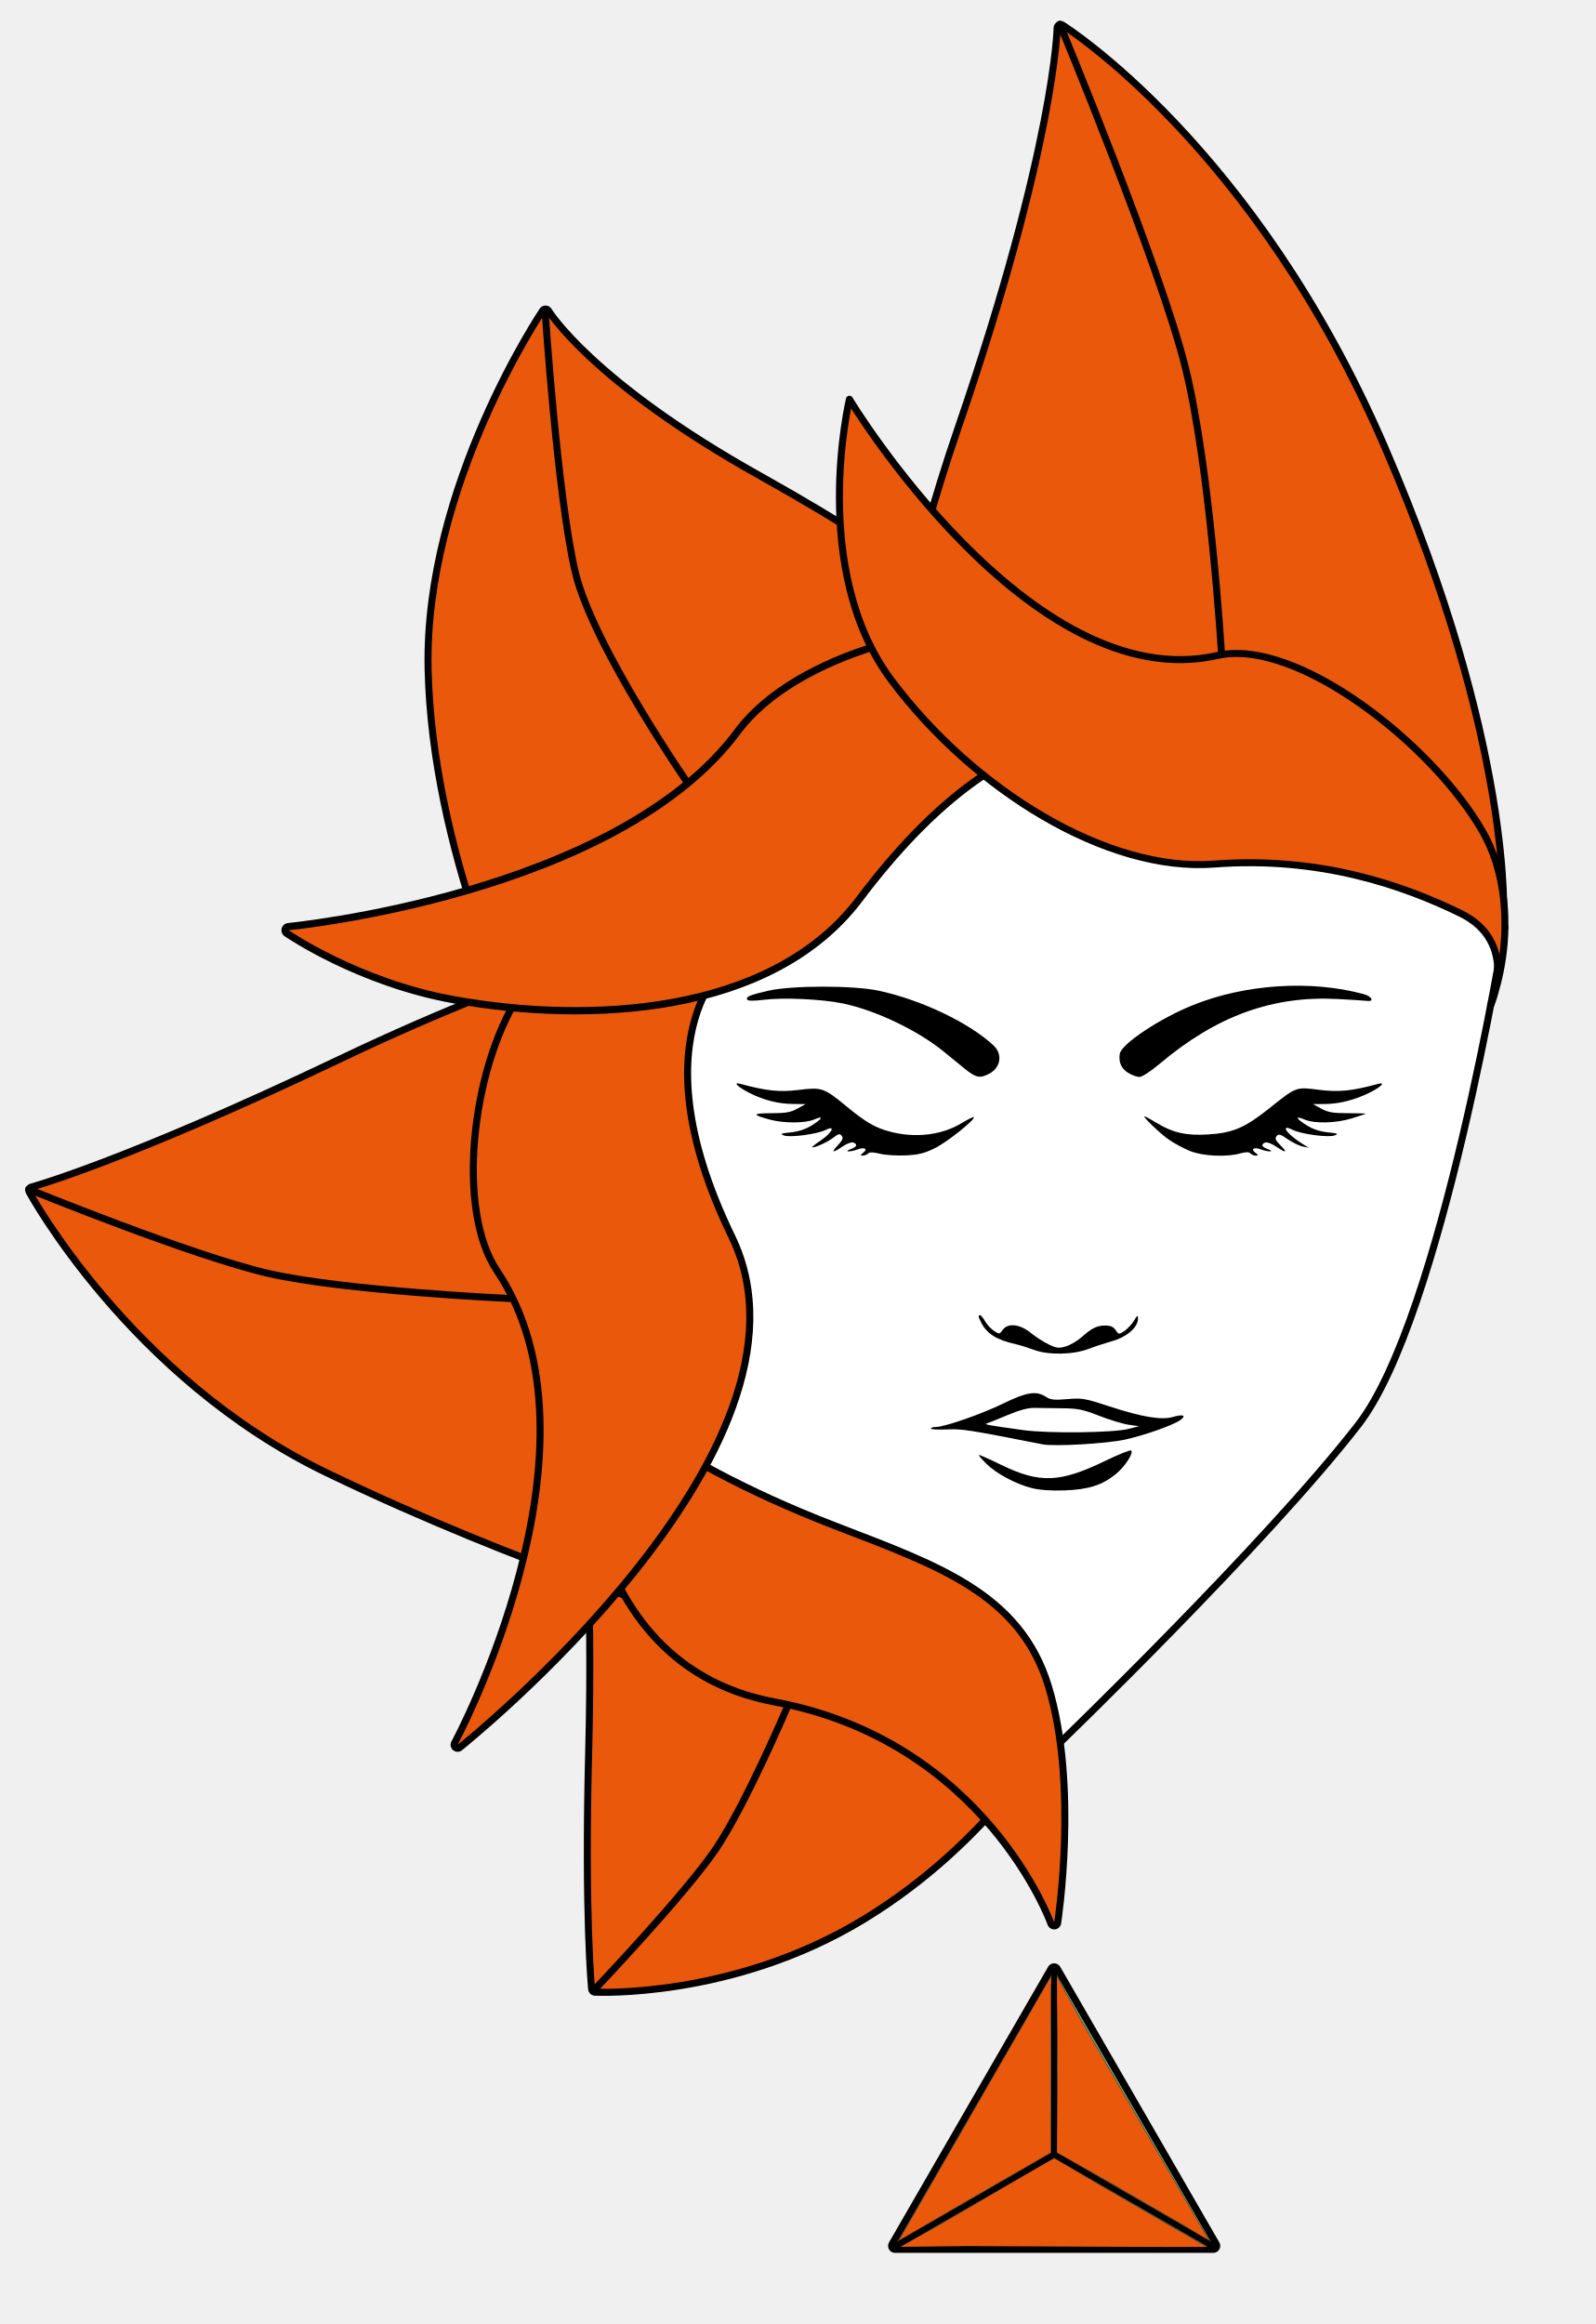
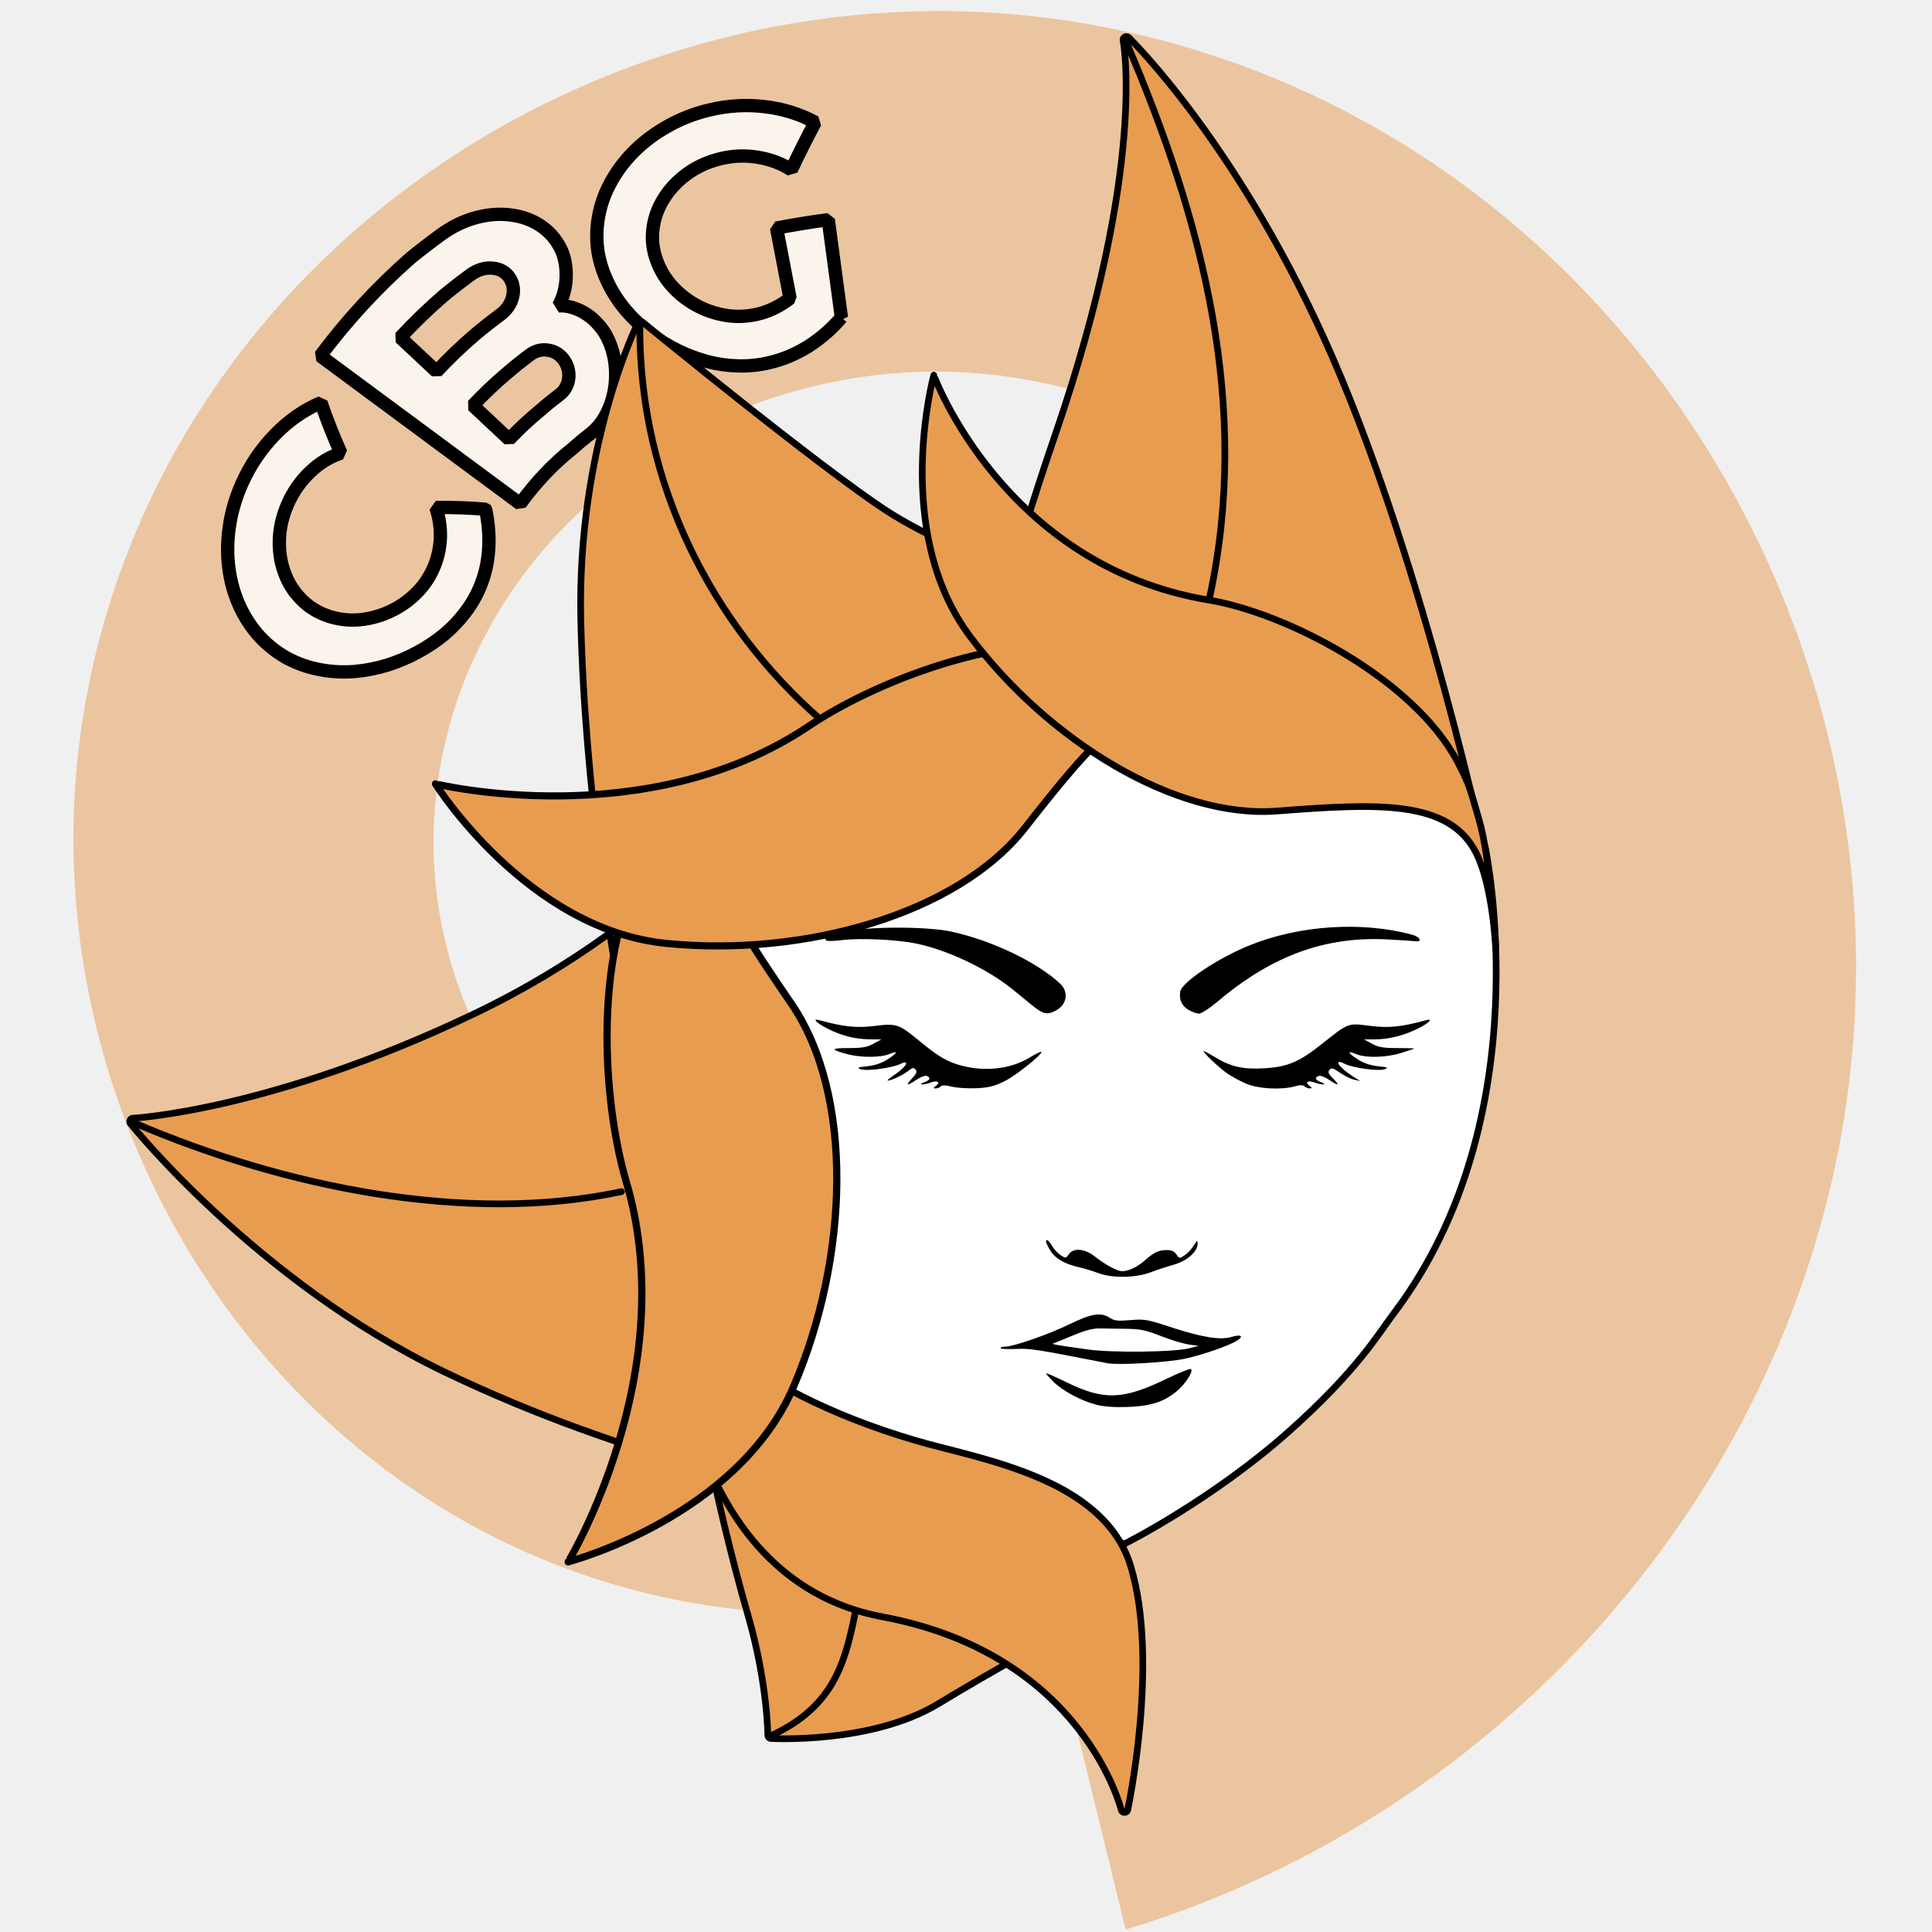
- <svg xmlns="http://www.w3.org/2000/svg" width="57mm" height="83mm" viewBox="0 0 57 83" version="1.1" id="svg1" xml:space="preserve">
-   <defs id="defs1" />
+ <svg xmlns="http://www.w3.org/2000/svg" xmlns:xlink="http://www.w3.org/1999/xlink" width="120" height="120" viewBox="0 0 120 120" version="1.1" id="svg1">
+   <defs id="defs1">
+     <linearGradient xlink:href="#linearGradient9" id="linearGradient60-3" gradientUnits="userSpaceOnUse" x1="73.693" y1="136.604" x2="102.486" y2="168.906" spreadMethod="pad" />
+     <linearGradient id="linearGradient9">
+       <stop style="stop-color:#e89c50;stop-opacity:1;" offset="0" id="stop8" />
+       <stop style="stop-color:#e89c50;stop-opacity:1;" offset="0.848" id="stop9" />
+     </linearGradient>
+   </defs>
  <g id="layer1">
-     <path style="display:none;fill:#dcaf8e;fill-opacity:0;stroke:#ff2a00;stroke-width:0.1;stroke-linecap:round;stroke-linejoin:round;stroke-miterlimit:10;stroke-dasharray:none;stroke-dashoffset:0;stroke-opacity:1;paint-order:stroke fill markers" d="M 141.71,56.425 53.916,208.488 54.085,207.661 Z" id="path6-4-1" />
-     <path style="display:none;fill:#dcaf8e;fill-opacity:0;stroke:#ff2a00;stroke-width:0.1;stroke-linecap:round;stroke-linejoin:round;stroke-miterlimit:10;stroke-dasharray:none;stroke-dashoffset:0;stroke-opacity:1;paint-order:stroke fill markers" d="m 56.277,46.379 87.794,152.063 -0.169,-0.827 z" id="path6-4-1-3" />
-     <g id="g33-70" transform="translate(-84.10117,-147.9637)">
-       <g id="g18-7-10" transform="matrix(0.6020398,0,0,0.6020398,60.46408,115.0319)" style="stroke-width:0.831;stroke-dasharray:none">
-         <path style="fill:#ea580c;fill-opacity:1;stroke:#000000;stroke-width:0.831;stroke-linecap:round;stroke-linejoin:round;stroke-miterlimit:10;stroke-dasharray:none;stroke-opacity:1;paint-order:stroke fill markers" d="M 101.659,157.075 74.087,142.101 c 0,0 0.561,6.638 0.307,16.492 -0.254,9.854 0.173,14.08 0.173,14.08 0,0 8.084,0.411 15.806,-4.274 7.721,-4.686 11.285,-11.325 11.285,-11.325 z" id="path4-9-9-4" />
-         <path style="fill:#ea580c;fill-opacity:1;stroke:#000000;stroke-width:0.831;stroke-linecap:round;stroke-linejoin:round;stroke-miterlimit:10;stroke-dasharray:none;stroke-opacity:1;paint-order:stroke fill markers" d="m 81.245,150.735 -1.348,-40.63 c 0,0 -7.689,1.554 -20.41,7.623 -12.721,6.069 -18.307,7.59 -18.307,7.59 0,0 5.939,10.972 17.569,16.573 11.63,5.601 22.495,8.844 22.495,8.844 z" id="path4-5-3-6" />
-         <path style="fill:#ea580c;fill-opacity:1;stroke:#000000;stroke-width:0.831;stroke-linecap:round;stroke-linejoin:round;stroke-miterlimit:10;stroke-dasharray:none;stroke-opacity:1;paint-order:stroke fill markers" d="M 70.246,115.663 99.259,93.118 c 0,0 -4.891,-4.363 -14.975,-9.989 -10.084,-5.626 -12.658,-9.888 -12.658,-9.888 0,0 -6.995,10.365 -6.759,21.145 0.235,10.78 5.38,21.277 5.38,21.277 z" id="path4-6-51" />
-         <path style="fill:#a076a5;fill-opacity:1;stroke:#000000;stroke-width:0.415;stroke-linecap:square;stroke-linejoin:round;stroke-miterlimit:5;stroke-dasharray:none;stroke-dashoffset:0;stroke-opacity:1;paint-order:stroke fill markers" d="m 71.611,73.29 c 0,0 0.717,10.78 1.768,15.302 1.051,4.522 7.012,13.046 7.012,13.046 0,0 -5.961,-8.526 -7.012,-13.048 -1.051,-4.522 -1.768,-15.3 -1.768,-15.3 z" id="path19-4-5-9" />
-         <path style="fill:#ea580c;fill-opacity:1;stroke:#000000;stroke-width:0.831;stroke-linecap:round;stroke-linejoin:round;stroke-miterlimit:10;stroke-dasharray:none;stroke-opacity:1;paint-order:stroke fill markers" d="m 89.678,113.324 38.573,-3.989 c 0,0 0.676,-10.231 -7.05,-28.082 -7.725,-17.851 -19.016,-24.89 -19.016,-24.89 0,0 -0.124,7.015 -5.899,23.824 -5.775,16.808 -6.608,33.138 -6.608,33.138 z" id="path4-3-2-6" />
-         <path id="path1-4-9" style="fill:#ffffff;stroke:#000000;stroke-width:0.831;stroke-linejoin:round;stroke-miterlimit:10;stroke-dasharray:none;paint-order:stroke fill markers" transform="translate(38.8704,62.64549)" d="m 63.066,95.345 -27.178,-17.034 -10e-7,-31.332 27.134,-15.666 26.43,15.753 c 0,0 -3.733,23.058 -8.643,29.385 -5.494,7.079 -17.744,18.894 -17.744,18.894 z" />
-         <path style="mix-blend-mode:normal;fill:#ea580c;fill-opacity:1;stroke:#000000;stroke-width:0.831;stroke-linecap:square;stroke-linejoin:round;stroke-miterlimit:10;stroke-dasharray:none;paint-order:stroke fill markers" d="m 73.869,136.769 c 0,0 3.867,4.396 14.857,8.64 6.087,2.351 10.87,3.973 12.526,9.352 1.808,5.875 0.552,13.98 0.552,13.98 0,0 -3.909,-10.926 -16.559,-13.284 C 72.595,153.1 73.869,136.769 73.869,136.769 Z" id="path3-3-1-7-7-2" />
-         <path style="fill:#ea580c;fill-opacity:1;stroke:#000000;stroke-width:0.831;stroke-linecap:square;stroke-linejoin:round;stroke-miterlimit:10;stroke-dasharray:none;paint-order:stroke fill markers" d="m 66.409,158.205 c 0,0 9.565,-17.736 2.504,-28.246 -2.336,-3.477 -1.509,-11.577 1.257,-16.013 0.793,-1.271 2.123,-0.729 3.119,-1.551 3.917,-3.235 9.302,-1.065 9.302,-1.065 0,0 -6.113,4.438 -0.091,16.843 6.022,12.405 -16.091,30.031 -16.091,30.031 z" id="path3-3-1-2-5" />
-         <path style="fill:#ea580c;fill-opacity:1;stroke:#000000;stroke-width:0.86;stroke-linecap:square;stroke-linejoin:round;stroke-miterlimit:10;stroke-dasharray:none;paint-order:stroke fill markers" d="m 56.388,109.884 c 0,0 19.554,-1.878 26.819,-11.677 3.323,-4.482 12.457,-6.943 17.522,-5.517 4.44,1.25 4.604,5.72 4.604,5.72 0,0 -6.377,-2.297 -15.249,9.488 -5.151,6.843 -15.952,7.309 -23.811,5.907 -5.677,-1.013 -9.884,-3.921 -9.884,-3.921 z" id="path3-3-1-6-3-1" />
-         <path style="fill:#a076a5;fill-opacity:1;stroke:#000000;stroke-width:0.415;stroke-linecap:square;stroke-linejoin:round;stroke-miterlimit:5;stroke-dasharray:none;stroke-dashoffset:0;stroke-opacity:1;paint-order:stroke fill markers" d="m 102.139,56.137 c 0,0 5.989,14.449 7.453,20.39 1.465,5.941 2.126,16.775 2.126,16.775 0,0 -0.662,-10.83 -2.126,-16.771 -1.465,-5.941 -7.453,-20.393 -7.453,-20.393 z" id="path2-1-6" />
-         <path style="fill:#a076a5;fill-opacity:1;stroke:#000000;stroke-width:0.415;stroke-linecap:square;stroke-linejoin:round;stroke-miterlimit:5;stroke-dasharray:none;stroke-dashoffset:0;stroke-opacity:1;paint-order:stroke fill markers" d="m 40.957,125.246 c 0,0 9.689,3.952 14.213,4.994 4.524,1.041 14.312,1.489 14.312,1.489 0,0 -9.79,-0.449 -14.314,-1.49 -4.524,-1.041 -14.211,-4.992 -14.211,-4.992 z" id="path19-47-0" />
-         <path style="fill:#a076a5;fill-opacity:1;stroke:#000000;stroke-width:0.415;stroke-linecap:square;stroke-linejoin:round;stroke-miterlimit:5;stroke-dasharray:none;stroke-dashoffset:0;stroke-opacity:1;paint-order:stroke fill markers" d="m 74.649,172.605 c 0,0 5.354,-5.638 7.113,-8.266 1.76,-2.629 4.198,-8.358 4.198,-8.358 0,0 -2.441,5.733 -4.201,8.362 -1.76,2.628 -7.111,8.262 -7.111,8.262 z" id="path20-3-0" />
-         <path style="fill:#000000;stroke-width:0.831;stroke-dasharray:none" d="m 100.465,142.974 c -0.946,-0.239 -2.109,-0.864 -2.697,-1.451 -0.26,-0.259 -0.454,-0.489 -0.432,-0.51 0.023,-0.022 0.594,0.231 1.27,0.561 2.333,1.14 3.515,1.099 6.234,-0.216 0.793,-0.384 1.482,-0.658 1.53,-0.609 0.153,0.153 -0.364,0.949 -0.904,1.391 -0.809,0.663 -1.631,0.925 -3.052,0.974 -0.81,0.028 -1.474,-0.02 -1.949,-0.14 z m 0.659,-2.592 c -4.455,-0.874 -4.772,-0.923 -5.682,-0.884 -0.524,0.023 -0.952,-7.4e-4 -0.952,-0.052 0,-0.051 0.127,-0.093 0.281,-0.093 0.525,0 2.696,-0.754 3.999,-1.389 1.409,-0.687 1.973,-0.774 2.549,-0.397 0.267,0.175 0.487,0.198 1.262,0.132 0.878,-0.075 1.039,-0.047 2.474,0.424 1.971,0.646 3.123,0.836 3.815,0.629 0.574,-0.172 0.789,-0.081 0.43,0.182 -0.418,0.306 -2.146,0.916 -3.307,1.169 -1.093,0.238 -4.181,0.415 -4.87,0.28 z m 5.099,-0.918 0.614,-0.158 -0.614,-0.087 c -0.338,-0.048 -1.12,-0.284 -1.738,-0.526 -0.971,-0.38 -1.272,-0.441 -2.211,-0.451 -0.598,-0.006 -1.337,-0.017 -1.643,-0.022 -0.378,-0.007 -0.888,0.129 -1.597,0.427 -0.573,0.241 -1.125,0.464 -1.226,0.495 -0.19,0.059 0.049,0.102 2.15,0.394 1.49,0.207 5.356,0.163 6.266,-0.071 z m -5.614,-4.686 c -0.359,-0.132 -0.846,-0.284 -1.082,-0.337 -1.13,-0.255 -1.702,-0.607 -2.039,-1.254 -0.196,-0.377 -0.212,-0.467 -0.08,-0.466 0.051,4.3e-4 0.184,0.162 0.295,0.358 0.112,0.196 0.35,0.453 0.528,0.57 0.314,0.206 0.331,0.204 0.51,-0.051 0.302,-0.431 1.017,-0.359 1.666,0.167 0.292,0.237 0.775,0.547 1.072,0.69 0.472,0.226 0.602,0.24 1.021,0.114 0.264,-0.079 0.684,-0.326 0.934,-0.549 0.603,-0.539 0.906,-0.686 1.413,-0.686 0.3,0 0.475,0.079 0.604,0.272 0.176,0.265 0.189,0.267 0.512,0.055 0.182,-0.12 0.439,-0.394 0.571,-0.61 0.211,-0.346 0.239,-0.36 0.24,-0.12 8.5e-4,0.503 -0.654,1.078 -1.499,1.318 -0.426,0.121 -1.069,0.332 -1.429,0.47 -0.918,0.351 -2.377,0.378 -3.238,0.06 z M 90.474,123.082 c 0.295,-0.224 0.07,-0.35 -0.343,-0.193 -0.179,0.068 -0.419,0.119 -0.532,0.114 -0.121,-0.005 -0.066,-0.061 0.131,-0.133 0.375,-0.137 0.433,-0.286 0.153,-0.393 -0.101,-0.039 -0.386,0.066 -0.631,0.233 -0.606,0.411 -0.707,0.381 -0.275,-0.081 0.278,-0.298 0.328,-0.422 0.22,-0.551 -0.115,-0.139 -0.194,-0.124 -0.463,0.088 -0.33,0.26 -1.054,0.601 -1.275,0.601 -0.067,0 0.147,-0.18 0.475,-0.399 0.688,-0.461 0.933,-0.946 0.323,-0.642 -0.509,0.254 -2.117,0.47 -2.481,0.333 -0.256,-0.096 -0.197,-0.123 0.404,-0.185 0.465,-0.048 0.888,-0.19 1.251,-0.419 0.654,-0.413 0.717,-0.588 0.122,-0.34 -0.534,0.223 -1.775,0.227 -2.598,0.008 -1.096,-0.292 -1.083,-0.383 0.053,-0.384 0.865,-9e-4 1.159,-0.052 1.558,-0.271 l 0.491,-0.27 -0.737,-0.007 c -0.891,-0.008 -1.749,-0.226 -2.602,-0.659 -0.71,-0.361 -1.007,-0.665 -0.519,-0.532 1.515,0.414 2.327,0.499 3.438,0.358 1.373,-0.173 1.514,-0.126 2.816,0.951 1.178,0.974 1.729,1.293 2.637,1.53 1.476,0.384 3.036,0.2 4.19,-0.495 0.387,-0.233 0.726,-0.402 0.753,-0.376 0.123,0.123 -1.576,1.483 -2.29,1.835 -0.646,0.318 -0.983,0.402 -1.759,0.438 -0.528,0.024 -1.215,-0.02 -1.526,-0.099 -0.396,-0.1 -0.605,-0.104 -0.695,-0.013 -0.071,0.071 -0.215,0.127 -0.32,0.125 -0.157,-0.004 -0.152,-0.033 0.032,-0.172 z m 19.37,-0.109 c -0.373,-0.154 -0.926,-0.451 -1.229,-0.661 -0.531,-0.369 -1.595,-1.388 -1.45,-1.388 0.039,0 0.385,0.189 0.767,0.419 0.936,0.564 1.713,0.733 3.005,0.655 1.449,-0.087 2.18,-0.396 3.577,-1.51 1.681,-1.34 1.61,-1.313 3.013,-1.136 1.165,0.147 1.949,0.068 3.487,-0.352 0.47,-0.128 0.2,0.166 -0.458,0.499 -0.861,0.436 -1.821,0.686 -2.655,0.693 l -0.746,0.005 0.491,0.27 c 0.4,0.219 0.692,0.27 1.566,0.271 0.591,6.8e-4 1.075,0.013 1.075,0.027 0,0.014 -0.365,0.139 -0.812,0.276 -0.953,0.294 -2.209,0.327 -2.817,0.073 -0.594,-0.248 -0.531,-0.073 0.122,0.34 0.363,0.229 0.786,0.371 1.251,0.419 0.601,0.062 0.66,0.089 0.404,0.185 -0.361,0.136 -1.97,-0.078 -2.472,-0.328 -0.788,-0.393 -0.386,0.225 0.514,0.79 l 0.43,0.27 -0.369,-0.078 c -0.203,-0.043 -0.6,-0.238 -0.883,-0.433 -0.433,-0.299 -0.537,-0.328 -0.657,-0.182 -0.114,0.138 -0.068,0.249 0.228,0.545 0.45,0.45 0.337,0.479 -0.268,0.068 -0.246,-0.167 -0.53,-0.271 -0.631,-0.233 -0.28,0.107 -0.222,0.256 0.153,0.393 0.197,0.072 0.252,0.127 0.131,0.133 -0.114,0.005 -0.353,-0.046 -0.532,-0.114 -0.413,-0.157 -0.638,-0.03 -0.343,0.193 0.184,0.139 0.189,0.169 0.032,0.172 -0.105,0.002 -0.25,-0.056 -0.323,-0.129 -0.095,-0.095 -0.268,-0.095 -0.608,-6.9e-4 -0.834,0.232 -2.238,0.161 -2.997,-0.152 z m -13.389,-4.906 c -0.351,-0.287 -0.895,-0.732 -1.209,-0.988 -1.549,-1.261 -4.029,-2.444 -5.977,-2.851 -1.238,-0.258 -3.534,-0.365 -4.705,-0.217 -0.555,0.07 -0.924,0.069 -0.968,-0.003 -0.108,-0.175 0.141,-0.282 1.234,-0.533 1.416,-0.325 5.097,-0.325 6.589,9e-4 2.531,0.552 5.346,1.899 6.788,3.246 0.555,0.519 0.425,1.32 -0.274,1.682 -0.549,0.284 -0.786,0.23 -1.478,-0.337 z m 9.741,0.28 c -0.407,-0.248 -0.577,-0.625 -0.505,-1.123 0.084,-0.584 2.363,-2.103 4.35,-2.901 3.105,-1.247 6.985,-1.498 10.104,-0.655 0.519,0.141 0.677,0.47 0.194,0.406 -0.128,-0.017 -0.899,-0.067 -1.714,-0.11 -3.86,-0.205 -7.181,0.999 -10.534,3.819 -0.547,0.46 -1.074,0.806 -1.229,0.805 -0.149,-2.6e-4 -0.449,-0.109 -0.666,-0.242 z" id="path21-4-2" />
-         <path style="fill:#ea580c;fill-opacity:1;stroke:#000000;stroke-width:0.415;stroke-linecap:round;stroke-linejoin:round;stroke-miterlimit:20;stroke-dasharray:none;paint-order:normal" d="m 89.655,78.385 c 0,0 10.71,17.728 21.832,15.2 4.734,-1.076 12.813,5.323 15.74,10.453 1.043,1.827 1.336,3.877 1.317,5.666 -0.028,2.615 -0.853,4.642 -0.853,4.642 0,0 1.732,-3.753 -1.796,-5.473 -3.374,-1.645 -8.344,-3.393 -14.601,-2.914 -6.362,0.488 -14.264,-4.395 -19.131,-10.885 -4.926,-6.568 -2.508,-16.69 -2.508,-16.69 z" id="path3-3-1-6-1-0-3" />
-       </g>
-       <g id="g31-9-7" transform="translate(58.80593,129.4648)" style="fill:#6a9f7f;fill-opacity:1">
-         <g id="g32-4-5" transform="translate(0.1653646,-4.431771)" style="fill:#6a9f7f;fill-opacity:1">
-           <path style="fill:#6a9f7f;fill-opacity:1;stroke:#000000;stroke-width:4.158;stroke-linecap:square;stroke-linejoin:round;stroke-miterlimit:5;stroke-dasharray:none;stroke-dashoffset:0;stroke-opacity:1;paint-order:stroke fill markers" id="path24-2-7" d="m 489.895,126.272 -94.492,0 47.246,-81.833 z" transform="matrix(0.1202488,0,0,0.1202488,9.553336,87.95592)" />
-           <path style="fill:#ea580c;fill-opacity:1;stroke:#000000;stroke-width:0.022;stroke-linecap:square;stroke-linejoin:round;stroke-miterlimit:5;stroke-dasharray:none;stroke-dashoffset:0;stroke-opacity:1;paint-order:stroke fill markers" d="m 57.296,102.847 c 0.017,-0.03 5.352,-9.3 5.367,-9.317 0.005,-0.005 -0.015,1.466 -0.016,3.175 l 0.01,3.105 -2.674,1.541 c -1.466,0.845 -2.748,1.601 -2.758,1.601 -0.009,0 0.046,-0.064 0.055,-0.079 z" id="path27-1-8" />
-           <path style="fill:#ea580c;fill-opacity:1;stroke:#000000;stroke-width:0.022;stroke-linecap:square;stroke-linejoin:round;stroke-miterlimit:5;stroke-dasharray:none;stroke-dashoffset:0;stroke-opacity:1;paint-order:stroke fill markers" d="m 67.409,102.4 c 0,0 -1.507,-0.871 -2.452,-1.419 -0.945,-0.548 -1.909,-1.073 -1.909,-1.073 l -0.169,-0.096 0.029,-3.003 c 0.001,-1.64 -0.045,-3.248 -0.037,-3.277 0.016,-0.058 0.046,0.144 1.222,2.178 1.15,1.989 4.071,6.988 4.097,7.038 0.015,0.029 0.147,0.229 0.137,0.228 -0.01,-2.9e-4 -0.901,-0.565 -0.901,-0.565 z" id="path28-4-8" />
-           <path style="fill:#ea580c;fill-opacity:1;stroke:#000000;stroke-width:0.022;stroke-linecap:square;stroke-linejoin:round;stroke-miterlimit:5;stroke-dasharray:none;stroke-dashoffset:0;stroke-opacity:1;paint-order:stroke fill markers" d="m 59.636,103.148 -2.363,0.028 1.345,-0.742 c 0,0 4.125,-2.429 4.165,-2.426 0.016,0.001 1.405,0.843 3.652,2.14 0.714,0.412 1.39,0.802 1.502,0.866 0.112,0.065 0.325,0.162 0.322,0.164 -0.017,0.013 -6.75,-0.02 -8.624,-0.031 z" id="path30-2-1" />
-           <g id="g30-0-6" transform="translate(-47.45717,81.64092)" style="fill:#6a9f7f;fill-opacity:1">
-             <g id="g25-5-2" style="fill:#6a9f7f;fill-opacity:1">
-               <path style="fill:#6a9f7f;fill-opacity:1;stroke:#000000;stroke-width:0.215;stroke-linecap:square;stroke-linejoin:round;stroke-miterlimit:5;stroke-dasharray:none;stroke-dashoffset:0;stroke-opacity:1;paint-order:stroke fill markers" d="m 104.567,21.512 5.642,-3.257 z" id="path25-8-3-7-3" />
-               <path style="fill:#6a9f7f;fill-opacity:1;stroke:#000000;stroke-width:0.203;stroke-linecap:square;stroke-linejoin:round;stroke-miterlimit:5;stroke-dasharray:none;stroke-dashoffset:0;stroke-opacity:1;paint-order:stroke fill markers" d="m 110.236,11.642 v 6.55 z" id="path25-2-3" />
-               <path style="fill:#6a9f7f;fill-opacity:1;stroke:#000000;stroke-width:0.216;stroke-linecap:square;stroke-linejoin:round;stroke-miterlimit:5;stroke-dasharray:none;stroke-dashoffset:0;stroke-opacity:1;paint-order:stroke fill markers" d="m 110.292,18.268 5.675,3.277 z" id="path25-8-9-19" />
+     <g id="layer1-7" transform="matrix(1.421771,0,0,1.421771,-79.21973,-2.94061)">
+       <g id="g8" transform="translate(50.44657,-13.70354)">
+         <path style="display:none;fill:none;fill-rule:evenodd;stroke:#000000;stroke-width:1.186;stroke-dasharray:none;stroke-dashoffset:0" id="path2-2" d="m 450,60 c -2.509,9.365 -13.862,1.238 -15.565,-4.171 -4.616,-14.656 10.818,-26.352 23.906,-26.959 23.411,-1.086 39.5,21.903 38.354,43.642 -1.683,31.903 -33.091,52.908 -63.377,49.748 -40.367,-4.212 -66.419,-44.31 -61.142,-83.113 6.64,-48.83 55.542,-79.982 102.849,-72.537 57.295,9.017 93.574,66.78 83.931,122.584 C 547.591,154.957 480.931,196.379 416.635,184.52 342.402,170.828 295.828,95.25 309.915,22.464 c 16.007,-82.704 100.518,-134.439 181.791,-118.114 91.176,18.314 148.077,111.767 129.508,201.527 -13.434,64.94 -63.291,117.801 -126.509,136.96" transform="matrix(-0.2108705,0,0,0.2108705,160.6128,41.04048)" />
+         <g id="g8-14" transform="matrix(2.658324,0,0,2.658324,59.93921,26.8855)">
+           <path style="display:none;fill:none;fill-rule:evenodd;stroke:#000000;stroke-width:1.186;stroke-dasharray:none;stroke-dashoffset:0" id="path2-2-03" d="m 450,60 c -2.509,9.365 -13.862,1.238 -15.565,-4.171 -4.616,-14.656 10.818,-26.352 23.906,-26.959 23.411,-1.086 39.5,21.903 38.354,43.642 -1.683,31.903 -33.091,52.908 -63.377,49.748 -40.367,-4.212 -66.419,-44.31 -61.142,-83.113 6.64,-48.83 55.542,-79.982 102.849,-72.537 57.295,9.017 93.574,66.78 83.931,122.584 C 547.591,154.957 480.931,196.379 416.635,184.52 342.402,170.828 295.828,95.25 309.915,22.464 c 16.007,-82.704 100.518,-134.439 181.791,-118.114 91.176,18.314 148.077,111.767 129.508,201.527 -13.434,64.94 -63.291,117.801 -126.509,136.96" transform="matrix(-0.2108705,0,0,0.2108705,160.6128,41.04048)" />
+           <g id="g8-5" transform="translate(2.91041,-2.116667)">
+             <path style="display:none;fill:none;fill-rule:evenodd;stroke:#000000;stroke-width:1.186;stroke-dasharray:none;stroke-dashoffset:0" id="path2-2-1" d="m 450,60 c -2.509,9.365 -13.862,1.238 -15.565,-4.171 -4.616,-14.656 10.818,-26.352 23.906,-26.959 23.411,-1.086 39.5,21.903 38.354,43.642 -1.683,31.903 -33.091,52.908 -63.377,49.748 -40.367,-4.212 -66.419,-44.31 -61.142,-83.113 6.64,-48.83 55.542,-79.982 102.849,-72.537 57.295,9.017 93.574,66.78 83.931,122.584 C 547.591,154.957 480.931,196.379 416.635,184.52 342.402,170.828 295.828,95.25 309.915,22.464 c 16.007,-82.704 100.518,-134.439 181.791,-118.114 91.176,18.314 148.077,111.767 129.508,201.527 -13.434,64.94 -63.291,117.801 -126.509,136.96" transform="matrix(-0.2108705,0,0,0.2108705,160.6128,41.04048)" />
+             <g id="g6" transform="matrix(1.170113,0,0,1.170113,0.2097468,-2.786207)">
+               <path style="display:inline;mix-blend-mode:normal;fill:#e89c50;fill-opacity:0.498;fill-rule:evenodd;stroke:#a076a5;stroke-width:1.186;stroke-dasharray:none;stroke-dashoffset:0;stroke-opacity:0" id="path2-4" d="m 450,60 c -2.509,9.365 -13.862,1.238 -15.565,-4.171 -4.616,-14.656 10.818,-26.352 23.906,-26.959 23.411,-1.086 39.5,21.903 38.354,43.642 -1.683,31.903 -33.091,52.908 -63.377,49.748 -40.367,-4.212 -66.419,-44.31 -61.142,-83.113 6.64,-48.83 55.542,-79.982 102.849,-72.537 57.295,9.017 93.574,66.78 83.931,122.584 C 547.591,154.957 480.931,196.379 416.635,184.52 342.402,170.828 295.828,95.25 309.915,22.464 c 16.007,-82.704 100.518,-134.439 181.791,-118.114 91.176,18.314 148.077,111.767 129.508,201.527 -13.434,64.94 -63.291,117.801 -126.509,136.96" transform="matrix(0.07890144,0,0,0.07890144,-43.46483,8.557078)" />
+               <g id="g33-7-4" transform="translate(-70.26367,-76.18176)">
+                 <path d="m 20.172,-5.019 c -0.262,0.466 -0.564,0.869 -0.917,1.22 -0.354,0.352 -0.739,0.629 -1.18,0.842 -0.338,0.164 -0.687,0.28 -1.057,0.351 -0.365,0.073 -0.738,0.105 -1.124,0.097 -0.385,-0.013 -0.776,-0.065 -1.173,-0.155 -0.397,-0.09 -0.787,-0.217 -1.169,-0.383 -0.38,-0.172 -0.745,-0.381 -1.091,-0.633 -0.345,-0.258 -0.658,-0.559 -0.932,-0.91 -0.274,-0.351 -0.49,-0.727 -0.641,-1.135 -0.147,-0.411 -0.23,-0.834 -0.243,-1.272 -0.011,-0.444 0.047,-0.895 0.18,-1.349 0.133,-0.454 0.337,-0.895 0.613,-1.315 0.278,-0.427 0.626,-0.823 1.04,-1.18 0.418,-0.364 0.897,-0.674 1.431,-0.923 0.697,-0.324 1.429,-0.516 2.17,-0.572 0.74,-0.06 1.442,0.022 2.085,0.236 -0.262,0.636 -0.49,1.276 -0.686,1.918 -0.406,-0.175 -0.856,-0.254 -1.341,-0.231 -0.487,0.019 -0.966,0.137 -1.423,0.351 -0.462,0.216 -0.853,0.504 -1.164,0.852 -0.312,0.348 -0.533,0.725 -0.667,1.123 -0.136,0.394 -0.176,0.796 -0.128,1.202 0.046,0.403 0.188,0.774 0.414,1.118 0.226,0.344 0.51,0.621 0.843,0.839 0.331,0.215 0.682,0.367 1.051,0.461 0.369,0.095 0.741,0.127 1.12,0.099 0.379,-0.027 0.737,-0.124 1.087,-0.292 0.346,-0.166 0.647,-0.385 0.914,-0.665 0.266,-0.283 0.474,-0.605 0.629,-0.973 0.48,0.409 0.934,0.835 1.359,1.277 z m 7.699,-1.897 c -0.091,0.375 -0.246,0.71 -0.455,1.009 -0.209,0.299 -0.45,0.549 -0.718,0.756 -0.264,0.204 -0.545,0.356 -0.844,0.463 -0.299,0.107 -0.598,0.148 -0.908,0.128 -0.281,-0.018 -0.56,-0.025 -0.838,-0.021 -0.928,-0.046 -1.875,0.05 -2.824,0.262 l -1.981,-9.118 c 1.602,-0.342 3.262,-0.526 4.961,-0.529 0.483,0.017 0.962,0.048 1.437,0.091 0.525,0.048 1.005,0.182 1.431,0.394 0.426,0.212 0.773,0.479 1.042,0.791 0.276,0.31 0.462,0.652 0.564,1.022 0.102,0.37 0.102,0.743 0.011,1.119 -0.041,0.169 -0.11,0.335 -0.206,0.5 -0.096,0.165 -0.21,0.318 -0.343,0.462 -0.133,0.144 -0.279,0.269 -0.438,0.378 -0.159,0.108 -0.325,0.192 -0.499,0.253 0.146,0.111 0.269,0.251 0.366,0.417 0.098,0.162 0.172,0.337 0.222,0.522 0.051,0.185 0.075,0.374 0.074,0.566 0.005,0.189 -0.014,0.367 -0.055,0.536 z m -5.306,0.507 c 0.525,-0.05 1.05,-0.067 1.574,-0.05 0.319,-1.251e-4 0.638,0.012 0.958,0.035 0.119,0.009 0.232,-0.006 0.34,-0.043 0.108,-0.037 0.206,-0.092 0.292,-0.165 0.091,-0.077 0.167,-0.168 0.227,-0.274 0.06,-0.106 0.099,-0.223 0.117,-0.352 0.018,-0.129 0.011,-0.252 -0.021,-0.37 -0.032,-0.118 -0.087,-0.223 -0.164,-0.316 -0.073,-0.096 -0.164,-0.174 -0.274,-0.233 -0.11,-0.059 -0.232,-0.094 -0.366,-0.105 -0.358,-0.028 -0.717,-0.045 -1.077,-0.049 -0.598,-0.013 -1.195,0.011 -1.789,0.069 z m -0.368,-3.711 c 0.663,-0.067 1.332,-0.097 2.004,-0.089 0.401,0.009 0.8,0.03 1.197,0.063 0.148,0.012 0.288,0.002 0.421,-0.032 0.133,-0.034 0.251,-0.086 0.355,-0.156 0.11,-0.074 0.2,-0.163 0.27,-0.267 0.071,-0.109 0.115,-0.227 0.133,-0.356 0.018,-0.129 0.006,-0.253 -0.037,-0.373 -0.042,-0.119 -0.111,-0.227 -0.207,-0.322 -0.09,-0.099 -0.203,-0.18 -0.337,-0.242 -0.135,-0.063 -0.284,-0.101 -0.446,-0.116 -0.436,-0.038 -0.875,-0.064 -1.317,-0.077 -0.747,-0.003 -1.488,0.034 -2.22,0.109 z m 12.762,8.493 c -0.563,0.08 -1.111,0.077 -1.649,-0.006 -0.537,-0.087 -1.032,-0.253 -1.5,-0.502 -0.359,-0.19 -0.679,-0.418 -0.966,-0.686 -0.286,-0.263 -0.536,-0.553 -0.754,-0.874 -0.217,-0.325 -0.403,-0.672 -0.561,-1.042 -0.156,-0.375 -0.276,-0.763 -0.358,-1.166 -0.08,-0.407 -0.121,-0.826 -0.117,-1.256 0.008,-0.429 0.069,-0.857 0.193,-1.283 0.124,-0.426 0.301,-0.818 0.542,-1.173 0.246,-0.354 0.541,-0.664 0.889,-0.928 0.349,-0.268 0.747,-0.48 1.191,-0.633 0.446,-0.156 0.92,-0.249 1.418,-0.275 0.497,-0.026 1.01,0.018 1.53,0.132 0.527,0.112 1.044,0.3 1.54,0.561 0.648,0.34 1.206,0.776 1.666,1.293 0.462,0.513 0.803,1.078 1.026,1.679 -0.623,0.235 -1.24,0.486 -1.847,0.751 -0.123,-0.419 -0.331,-0.811 -0.627,-1.172 -0.293,-0.364 -0.659,-0.664 -1.093,-0.892 -0.433,-0.228 -0.884,-0.363 -1.342,-0.403 -0.453,-0.039 -0.882,0.007 -1.281,0.133 -0.397,0.122 -0.744,0.321 -1.044,0.593 -0.298,0.268 -0.516,0.596 -0.663,0.979 -0.149,0.387 -0.21,0.78 -0.194,1.177 0.017,0.397 0.097,0.773 0.237,1.13 0.14,0.357 0.334,0.68 0.582,0.974 0.252,0.296 0.552,0.535 0.907,0.723 0.204,0.108 0.415,0.19 0.635,0.247 0.22,0.057 0.441,0.093 0.666,0.106 l 1.358,-2.316 c 0.566,0.332 1.122,0.68 1.666,1.042 -0.683,1.029 -1.367,2.058 -2.05,3.088 z" id="text21-89" style="font-size:13.406px;line-height:1;font-family:Righteous;-inkscape-font-specification:'Righteous, Normal';letter-spacing:0px;word-spacing:0px;white-space:pre;fill:#ffffff;fill-opacity:0.804;stroke:#000000;stroke-width:0.5;stroke-linecap:round;stroke-linejoin:bevel;stroke-miterlimit:20" transform="matrix(0.2813661,-0.2466502,0.2466502,0.2813661,52.40448,90.33902)" aria-label="   CBG" />
+                 <g id="g83-4" transform="matrix(0.37417,0,0,0.37417,20.26161,21.2791)">
+                   <g id="g18-7-1-2" transform="matrix(0.6020398,0,0,0.6020398,60.46408,115.0319)" style="stroke-width:0.831;stroke-dasharray:none">
+                     <path style="fill:#e89c50;fill-opacity:1;stroke:#000000;stroke-width:0.831;stroke-linecap:round;stroke-linejoin:round;stroke-miterlimit:10;stroke-dasharray:none;stroke-opacity:1;paint-order:stroke fill markers" d="m 81.944,148.249 -2.047,-44.297 c 0,0 -5.902,8.795 -18.623,14.864 -12.721,6.069 -21.296,6.502 -21.296,6.502 0,0 7.84,9.807 19.47,15.407 11.63,5.601 22.495,7.523 22.495,7.523 z" id="path4-5-3-4-65" />
+                   </g>
+                   <g id="g82-7">
+                     <path style="fill:#e89c50;fill-opacity:1;stroke:#000000;stroke-width:0.831;stroke-linecap:round;stroke-linejoin:round;stroke-miterlimit:10;stroke-dasharray:none;stroke-opacity:1;paint-order:stroke fill markers" d="M 100.999,155.599 75.268,141.772 c 0,0 1.046,6.61 3.258,14.3 1.222,4.247 1.235,7.503 1.235,7.503 0,0 6.194,0.356 10.302,-2.128 7.729,-4.674 10.936,-5.847 10.936,-5.847 z" id="path4-9-9-0-1" transform="matrix(0.6020398,0,0,0.6020398,60.46408,115.0319)" />
+                     <path style="fill:#e89c50;fill-opacity:1;stroke:#000000;stroke-width:0.831;stroke-linecap:round;stroke-linejoin:round;stroke-miterlimit:10;stroke-dasharray:none;stroke-opacity:1;paint-order:stroke fill markers" d="M 70.246,115.663 98.961,92.756 c 0,0 -7.895,-2.604 -12.097,-5.33 -4.202,-2.726 -15.238,-11.777 -15.238,-11.777 0,0 -3.761,7.568 -3.525,18.349 0.235,10.78 2.146,21.665 2.146,21.665 z" id="path4-6-5-7" transform="matrix(0.6020398,0,0,0.6020398,60.46408,115.0319)" />
+                     <path style="fill:#e89c50;fill-opacity:1;stroke:#000000;stroke-width:0.831;stroke-linecap:round;stroke-linejoin:round;stroke-miterlimit:10;stroke-dasharray:none;stroke-opacity:1;paint-order:stroke fill markers" d="m 89.678,113.324 34.553,-3.996 c 0,0 -3.875,-18.245 -9.622,-31.481 -5.748,-13.236 -12.698,-19.964 -12.698,-19.964 0,0 1.549,7.826 -4.226,24.634 -5.775,16.808 -8.007,30.807 -8.007,30.807 z" id="path4-3-2-4-4" transform="matrix(0.6020398,0,0,0.6020398,60.46408,115.0319)" />
+                     <path id="path1-4-4-5" style="fill:#ffffff;stroke:#000000;stroke-width:0.831;stroke-linejoin:round;stroke-miterlimit:10;stroke-dasharray:none;paint-order:stroke fill markers" transform="matrix(0.6020398,0,0,0.6020398,83.8656,152.747)" d="M 62.902,88.78 35.889,78.311 35.889,46.98 63.023,31.314 85.209,45.617 c 0,0 3.581,16.732 -5.718,28.966 -0.872,1.147 -2.187,3.46 -6.488,7.283 -4.752,4.224 -10.102,6.914 -10.102,6.914 z" />
+                     <path style="mix-blend-mode:normal;fill:url(#linearGradient60-3);stroke:#000000;stroke-width:0.831;stroke-linecap:square;stroke-linejoin:round;stroke-miterlimit:10;stroke-dasharray:none;paint-order:stroke fill markers" d="m 73.869,136.769 c 0,0 3.554,5.321 14.857,8.64 3.89,1.142 11.584,2.27 13.24,7.649 1.808,5.875 -0.176,15.127 -0.176,15.127 0,0 -2.388,-9.83 -15.038,-12.188 -12.65,-2.358 -12.882,-19.228 -12.882,-19.228 z" id="path3-3-1-7-7-9-7" transform="matrix(0.6020398,0,0,0.6020398,60.46408,115.0319)" />
+                     <path style="fill:#e89c50;fill-opacity:1;stroke:#000000;stroke-width:0.271;stroke-linecap:round;stroke-linejoin:round;stroke-miterlimit:20;stroke-dasharray:none;paint-order:normal" d="m 100.864,207.006 c -0.004,0.015 4.297,-7.1 2.18,-14.273 -0.913,-3.095 -1.255,-8.803 0.798,-12.056 0.613,-0.971 0.748,-1.024 1.557,-1.886 1.169,-1.244 4.248,-2.26 4.248,-2.26 0,0 -2.148,0.38 -2.978,1.644 -1.343,2.048 0.26,4.498 2.572,7.877 2.351,3.436 2.17,9.494 0.091,14.362 -2.104,4.927 -8.468,6.592 -8.468,6.592 z" id="path3-3-1-6-1-0-4-0-2-0-8" />
+                     <path style="fill:#000000;stroke-width:0.5;stroke-dasharray:none" d="m 120.691,201.108 c -0.57,-0.144 -1.269,-0.52 -1.624,-0.873 -0.156,-0.156 -0.273,-0.294 -0.26,-0.307 0.014,-0.013 0.357,0.139 0.764,0.338 1.404,0.686 2.116,0.662 3.753,-0.13 0.478,-0.231 0.892,-0.396 0.921,-0.367 0.092,0.092 -0.219,0.571 -0.544,0.838 -0.487,0.399 -0.982,0.557 -1.837,0.586 -0.488,0.017 -0.887,-0.012 -1.174,-0.084 z m 0.397,-1.561 c -2.682,-0.526 -2.873,-0.556 -3.421,-0.532 -0.315,0.014 -0.573,-4.4e-4 -0.573,-0.031 0,-0.031 0.076,-0.056 0.169,-0.056 0.316,0 1.623,-0.454 2.408,-0.836 0.848,-0.413 1.188,-0.466 1.535,-0.239 0.161,0.105 0.293,0.119 0.76,0.079 0.528,-0.045 0.625,-0.028 1.49,0.255 1.187,0.389 1.88,0.503 2.297,0.379 0.345,-0.103 0.475,-0.049 0.259,0.11 -0.252,0.184 -1.292,0.552 -1.991,0.704 -0.658,0.143 -2.517,0.25 -2.932,0.169 z m 3.07,-0.553 0.37,-0.095 -0.37,-0.052 c -0.203,-0.029 -0.674,-0.171 -1.047,-0.317 -0.584,-0.228 -0.766,-0.266 -1.331,-0.272 -0.36,-0.004 -0.805,-0.01 -0.989,-0.014 -0.228,-0.004 -0.534,0.078 -0.962,0.257 -0.345,0.145 -0.677,0.279 -0.738,0.298 -0.114,0.035 0.03,0.062 1.294,0.237 0.897,0.125 3.225,0.098 3.772,-0.043 z m -3.38,-2.821 c -0.216,-0.08 -0.509,-0.171 -0.651,-0.203 -0.68,-0.153 -1.025,-0.365 -1.227,-0.755 -0.118,-0.227 -0.127,-0.281 -0.048,-0.281 0.03,2.6e-4 0.111,0.097 0.178,0.216 0.067,0.118 0.21,0.273 0.318,0.343 0.189,0.124 0.2,0.123 0.307,-0.031 0.182,-0.26 0.612,-0.216 1.003,0.101 0.176,0.143 0.467,0.33 0.646,0.415 0.284,0.136 0.362,0.145 0.615,0.069 0.159,-0.048 0.412,-0.196 0.562,-0.331 0.363,-0.324 0.546,-0.413 0.851,-0.413 0.181,0 0.286,0.047 0.363,0.164 0.106,0.16 0.114,0.16 0.308,0.033 0.11,-0.072 0.265,-0.237 0.344,-0.367 0.127,-0.208 0.144,-0.217 0.144,-0.072 5.1e-4,0.303 -0.393,0.649 -0.902,0.793 -0.256,0.073 -0.643,0.2 -0.86,0.283 -0.553,0.211 -1.431,0.227 -1.95,0.036 z m -6.102,-7.041 c 0.177,-0.135 0.042,-0.211 -0.206,-0.116 -0.108,0.041 -0.252,0.072 -0.321,0.069 -0.073,-0.003 -0.04,-0.037 0.079,-0.08 0.226,-0.083 0.261,-0.172 0.092,-0.237 -0.061,-0.023 -0.232,0.04 -0.38,0.14 -0.365,0.247 -0.426,0.23 -0.166,-0.049 0.167,-0.179 0.197,-0.254 0.132,-0.332 -0.069,-0.084 -0.117,-0.074 -0.279,0.053 -0.199,0.156 -0.635,0.362 -0.767,0.362 -0.04,0 0.088,-0.108 0.286,-0.24 0.414,-0.278 0.561,-0.57 0.194,-0.387 -0.306,0.153 -1.274,0.283 -1.494,0.2 -0.154,-0.058 -0.119,-0.074 0.243,-0.111 0.28,-0.029 0.535,-0.114 0.753,-0.252 0.394,-0.249 0.432,-0.354 0.074,-0.205 -0.322,0.134 -1.068,0.137 -1.564,0.005 -0.66,-0.176 -0.652,-0.23 0.032,-0.231 0.521,-5.4e-4 0.698,-0.031 0.938,-0.163 l 0.296,-0.162 -0.444,-0.004 c -0.537,-0.005 -1.053,-0.136 -1.567,-0.397 -0.427,-0.217 -0.606,-0.4 -0.313,-0.32 0.912,0.249 1.401,0.3 2.07,0.216 0.826,-0.104 0.912,-0.076 1.696,0.572 0.709,0.586 1.041,0.779 1.587,0.921 0.888,0.231 1.828,0.12 2.523,-0.298 0.233,-0.14 0.437,-0.242 0.453,-0.226 0.074,0.074 -0.949,0.893 -1.379,1.105 -0.389,0.192 -0.592,0.242 -1.059,0.263 -0.318,0.015 -0.731,-0.012 -0.919,-0.059 -0.238,-0.06 -0.364,-0.062 -0.418,-0.008 -0.043,0.043 -0.129,0.077 -0.192,0.075 -0.095,-0.002 -0.091,-0.02 0.019,-0.104 z m 11.662,-0.065 c -0.225,-0.092 -0.558,-0.272 -0.74,-0.398 -0.32,-0.222 -0.96,-0.835 -0.873,-0.835 0.024,0 0.232,0.114 0.462,0.252 0.564,0.339 1.031,0.441 1.809,0.394 0.872,-0.053 1.312,-0.238 2.154,-0.909 1.012,-0.807 0.97,-0.791 1.814,-0.684 0.701,0.089 1.173,0.041 2.099,-0.212 0.283,-0.077 0.121,0.1 -0.276,0.301 -0.518,0.262 -1.096,0.413 -1.598,0.417 l -0.449,0.003 0.296,0.162 c 0.241,0.132 0.417,0.163 0.943,0.163 0.356,4.1e-4 0.647,0.008 0.647,0.016 0,0.009 -0.22,0.083 -0.489,0.166 -0.574,0.177 -1.33,0.197 -1.696,0.044 -0.358,-0.149 -0.32,-0.044 0.074,0.205 0.218,0.138 0.473,0.223 0.753,0.252 0.362,0.037 0.397,0.053 0.243,0.111 -0.217,0.082 -1.186,-0.047 -1.488,-0.198 -0.475,-0.237 -0.233,0.135 0.309,0.476 l 0.259,0.163 -0.222,-0.047 c -0.122,-0.026 -0.361,-0.143 -0.531,-0.261 -0.26,-0.18 -0.323,-0.197 -0.396,-0.11 -0.069,0.083 -0.041,0.15 0.137,0.328 0.271,0.271 0.203,0.288 -0.161,0.041 -0.148,-0.1 -0.319,-0.163 -0.38,-0.14 -0.168,0.065 -0.134,0.154 0.092,0.237 0.119,0.043 0.151,0.077 0.079,0.08 -0.069,0.003 -0.213,-0.028 -0.321,-0.069 -0.249,-0.095 -0.384,-0.018 -0.206,0.116 0.111,0.084 0.114,0.102 0.019,0.104 -0.063,0.001 -0.151,-0.034 -0.195,-0.077 -0.057,-0.057 -0.162,-0.057 -0.366,-4.2e-4 -0.502,0.139 -1.347,0.097 -1.804,-0.091 z m -8.061,-2.953 c -0.211,-0.173 -0.539,-0.44 -0.728,-0.595 -0.932,-0.759 -2.426,-1.472 -3.599,-1.717 -0.745,-0.156 -2.127,-0.22 -2.833,-0.131 -0.334,0.042 -0.556,0.041 -0.583,-0.002 -0.065,-0.105 0.085,-0.17 0.743,-0.321 0.852,-0.196 3.069,-0.195 3.967,5.5e-4 1.524,0.332 3.219,1.143 4.087,1.954 0.334,0.313 0.256,0.795 -0.165,1.012 -0.331,0.171 -0.473,0.138 -0.89,-0.203 z m 5.864,0.168 c -0.245,-0.15 -0.347,-0.376 -0.304,-0.676 0.051,-0.351 1.422,-1.266 2.619,-1.747 1.87,-0.751 4.205,-0.902 6.083,-0.394 0.313,0.085 0.408,0.283 0.117,0.244 -0.077,-0.01 -0.541,-0.04 -1.032,-0.066 -2.324,-0.123 -4.323,0.601 -6.342,2.299 -0.329,0.277 -0.647,0.485 -0.74,0.485 -0.09,-1.5e-4 -0.27,-0.066 -0.401,-0.146 z" id="path21-4-9-3" />
+                     <path style="fill:#e89c50;fill-opacity:1;stroke:#000000;stroke-width:0.266;stroke-linecap:round;stroke-linejoin:round;stroke-miterlimit:20;stroke-dasharray:none;paint-order:normal" d="m 95.881,177.802 c -0.015,0.002 7.926,1.931 14.025,-2.172 2.632,-1.771 7.883,-3.777 11.539,-2.814 1.092,0.288 1.181,0.398 2.228,0.903 1.511,0.728 4.304,3.022 4.304,3.022 0,0 -1.921,-1.609 -3.351,-2.013 -2.317,-0.655 -4.14,1.572 -6.625,4.738 -2.527,3.219 -8.26,4.839 -13.438,4.328 -5.241,-0.517 -8.682,-5.992 -8.682,-5.992 z" id="path3-3-1-6-1-0-4-0-2-7" />
+                     <path style="fill:#e89c50;fill-opacity:1;stroke:#000000;stroke-width:0.415;stroke-linecap:round;stroke-linejoin:round;stroke-miterlimit:20;stroke-dasharray:none;paint-order:normal" d="m 89.902,78.783 c -0.019,-0.016 4.351,11.903 17.156,14.025 4.789,0.793 12.762,4.886 15.507,10.103 0.819,1.558 0.787,1.777 1.31,3.512 0.755,2.504 1.062,8.131 1.062,8.131 0,0 -0.175,-3.903 -1.217,-5.972 -1.688,-3.352 -6.169,-3.102 -12.426,-2.622 -6.362,0.488 -14.264,-4.395 -19.131,-10.885 -4.926,-6.568 -2.261,-16.292 -2.261,-16.292 z" id="path3-3-1-6-1-0-4-9" transform="matrix(0.6020398,0,0,0.6020398,60.46408,115.0319)" />
+                   </g>
+                 </g>
+               </g>
+               <path style="fill:#6a9f7f;fill-opacity:0;stroke:#000000;stroke-width:0.094;stroke-linecap:round;stroke-linejoin:round;stroke-miterlimit:20;stroke-dasharray:none;stroke-dashoffset:0;stroke-opacity:1" d="m -9.424,25 c 0.858,-0.397 1.044,-0.968 1.194,-1.736" id="path7-7" />
+               <path style="fill:#6a9f7f;fill-opacity:0;stroke:#000000;stroke-width:0.094;stroke-linecap:round;stroke-linejoin:round;stroke-miterlimit:20;stroke-dasharray:none;stroke-dashoffset:0;stroke-opacity:1" d="m -18.36,16.386 c 2.107,0.904 4.671,1.432 6.847,0.967" id="path8-9" />
+               <path style="fill:#e89c50;fill-opacity:0;stroke:#000000;stroke-width:0.094;stroke-linecap:round;stroke-linejoin:round;stroke-miterlimit:20;stroke-dasharray:none;stroke-dashoffset:0;stroke-opacity:1" d="m -11.255,5.199 c -0.009,2.224 1.029,4.202 2.527,5.513" id="path8-6-8" />
+               <path style="fill:#6a9f7f;fill-opacity:0;stroke:#000000;stroke-width:0.094;stroke-linecap:round;stroke-linejoin:round;stroke-miterlimit:20;stroke-dasharray:none;stroke-dashoffset:0;stroke-opacity:1" d="m -4.42,1.216 c 1.097,2.555 1.737,5.133 1.172,7.772" id="path8-7-7" />
            </g>
          </g>
        </g>
      </g>
    </g>
  </g>
</svg>
